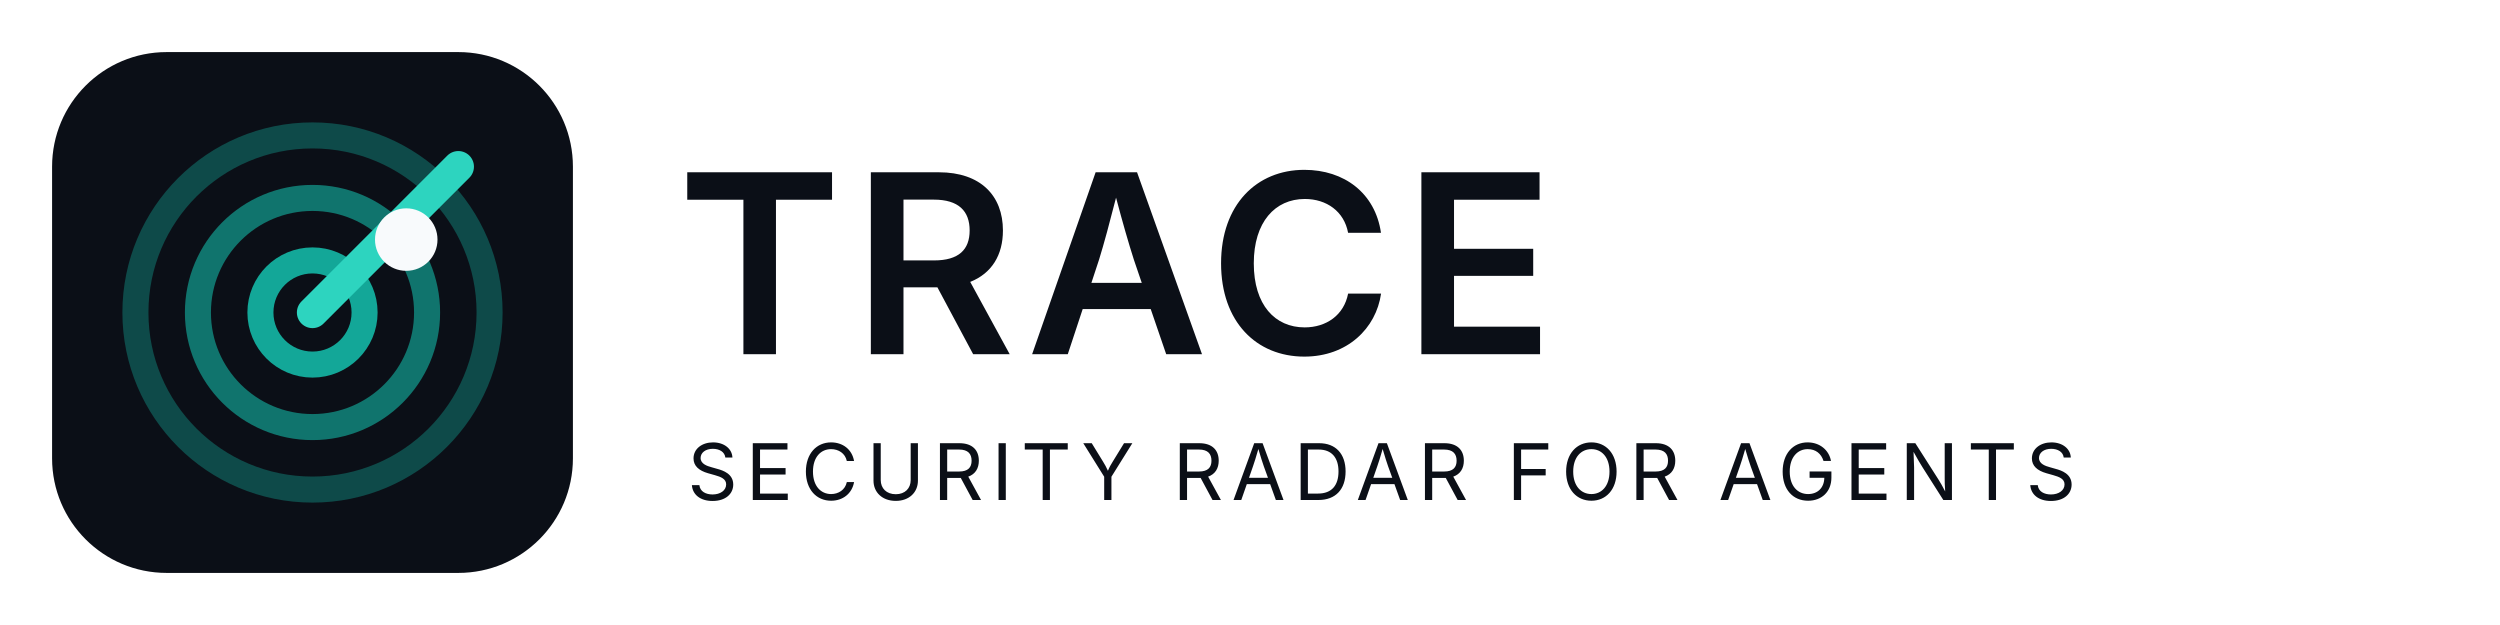
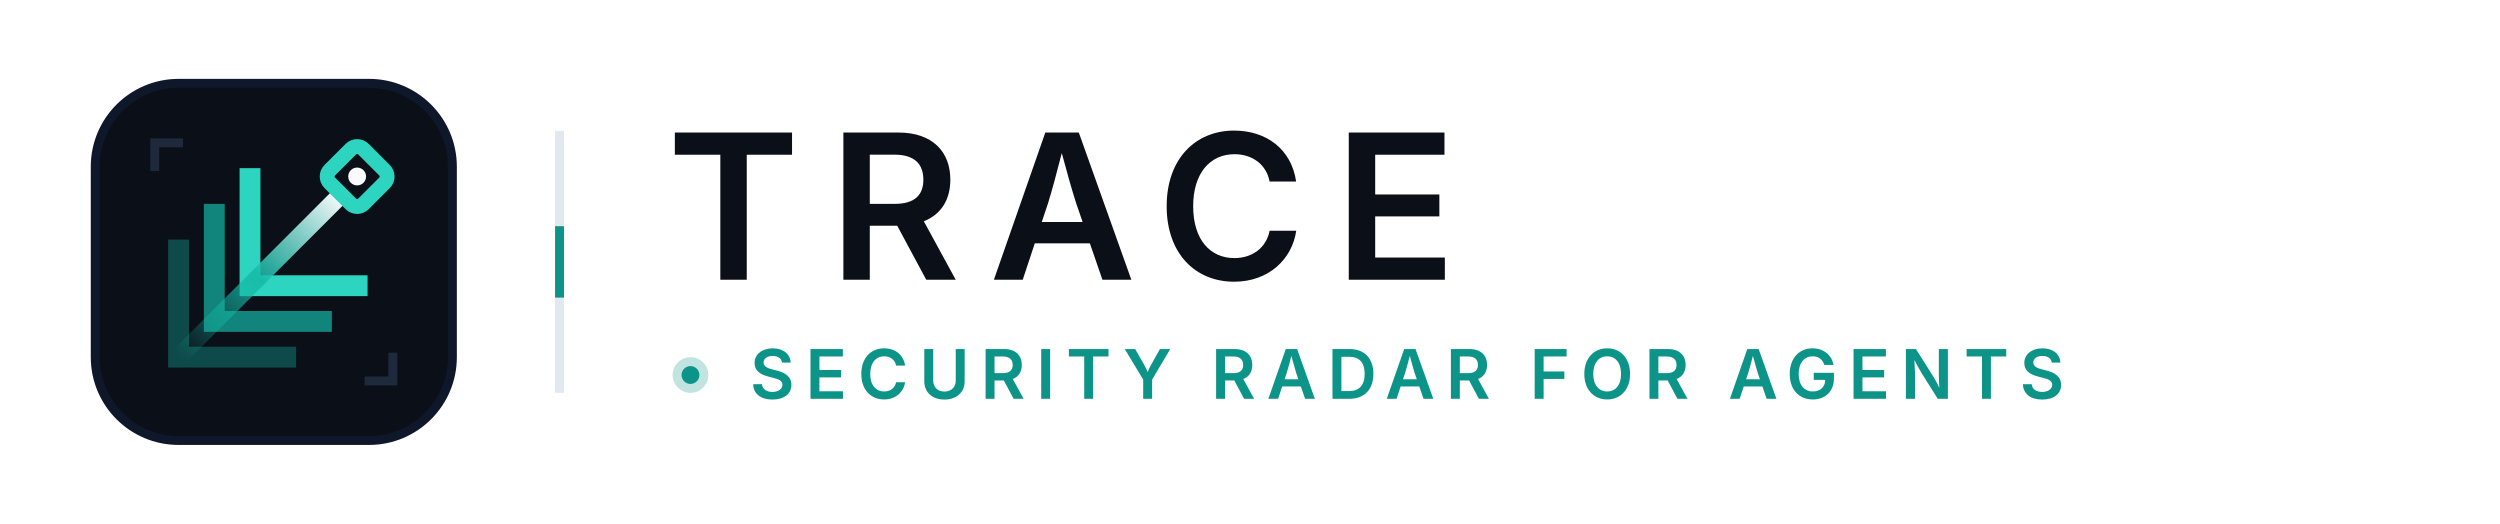
- <svg xmlns="http://www.w3.org/2000/svg" viewBox="0 0 480 120" fill="none">
-   <g transform="translate(10,10)">
-     <rect x="0" y="0" width="100" height="100" rx="22" fill="#0B0F17" />
-     <g fill="none" stroke="#14B8A6" stroke-width="5">
-       <circle cx="50" cy="50" r="34" opacity="0.35" />
-       <circle cx="50" cy="50" r="22" opacity="0.6" />
-       <circle cx="50" cy="50" r="10" opacity="0.9" />
-     </g>
-     <line x1="50" y1="50" x2="78" y2="22" stroke="#2DD4BF" stroke-width="6" stroke-linecap="round" />
-     <circle cx="68" cy="36" r="6" fill="#F8FAFC" />
+ <svg xmlns="http://www.w3.org/2000/svg" viewBox="0 0 420 88" width="100%" height="100%" fill="none">
+   <defs>
+     <linearGradient id="beam-light" x1="16" y1="48" x2="43" y2="21" gradientUnits="userSpaceOnUse">
+       <stop offset="0%" stop-color="#14B8A6" stop-opacity="0" />
+       <stop offset="50%" stop-color="#14B8A6" stop-opacity="0.85" />
+       <stop offset="100%" stop-color="#F8FAFC" />
+     </linearGradient>
+     <style>
+       .wordmark-light {
+         font-family: 'Inter', -apple-system, BlinkMacSystemFont, 'Segoe UI', Roboto, sans-serif;
+         font-weight: 600;
+         font-size: 34px;
+         letter-spacing: 0.14em;
+         fill: #0B0F17;
+       }
+       .tagline-light {
+         font-family: 'JetBrains Mono', 'Inter', -apple-system, BlinkMacSystemFont, monospace, sans-serif;
+         font-weight: 600;
+         font-size: 11.5px;
+         letter-spacing: 0.16em;
+         fill: #0D9488;
+       }
+     </style>
+   </defs>
+   <g transform="translate(14, 12)">
+     <rect x="2" y="2" width="60" height="60" rx="14" fill="#0B0F17" stroke="#0F172A" stroke-width="1.5" />
+     <path d="M12 16V12H16 M52 48V52H48" stroke="#1E293B" stroke-width="1.5" stroke-linecap="square" />
+     <path d="M16 30V48H34" stroke="#14B8A6" stroke-opacity="0.35" stroke-width="3.5" stroke-linecap="square" />
+     <path d="M22 24V42H40" stroke="#14B8A6" stroke-opacity="0.7" stroke-width="3.5" stroke-linecap="square" />
+     <path d="M28 18V36H46" stroke="#2DD4BF" stroke-width="3.5" stroke-linecap="square" />
+     <line x1="16" y1="48" x2="43" y2="21" stroke="url(#beam-light)" stroke-width="3" stroke-linecap="round" />
+     <rect x="46" y="12" width="8" height="8" rx="1.5" transform="rotate(45 46 12)" fill="#0B0F17" stroke="#2DD4BF" stroke-width="2.5" />
+     <circle cx="46" cy="17.65" r="1.5" fill="#F8FAFC" />
  </g>
-   <text x="130" y="68" font-family="Inter, Segoe UI, Helvetica, Arial, sans-serif" font-size="48" font-weight="600" letter-spacing="2" fill="#0B0F17">TRACE</text>
-   <text x="132" y="96" font-family="Inter, Segoe UI, Helvetica, Arial, sans-serif" font-size="15" letter-spacing="1.6" fill="#0B0F17">SECURITY RADAR FOR AGENTS</text>
+   <line x1="94" y1="22" x2="94" y2="66" stroke="#E2E8F0" stroke-width="1.5" />
+   <rect x="93.25" y="38" width="1.5" height="12" fill="#0D9488" />
+   <text x="112" y="47" class="wordmark-light">TRACE</text>
+   <circle cx="116" cy="63" r="3" fill="#0D9488" fill-opacity="0.25" />
+   <circle cx="116" cy="63" r="1.5" fill="#0D9488" />
+   <text x="126" y="67" class="tagline-light">SECURITY RADAR FOR AGENTS</text>
</svg>
